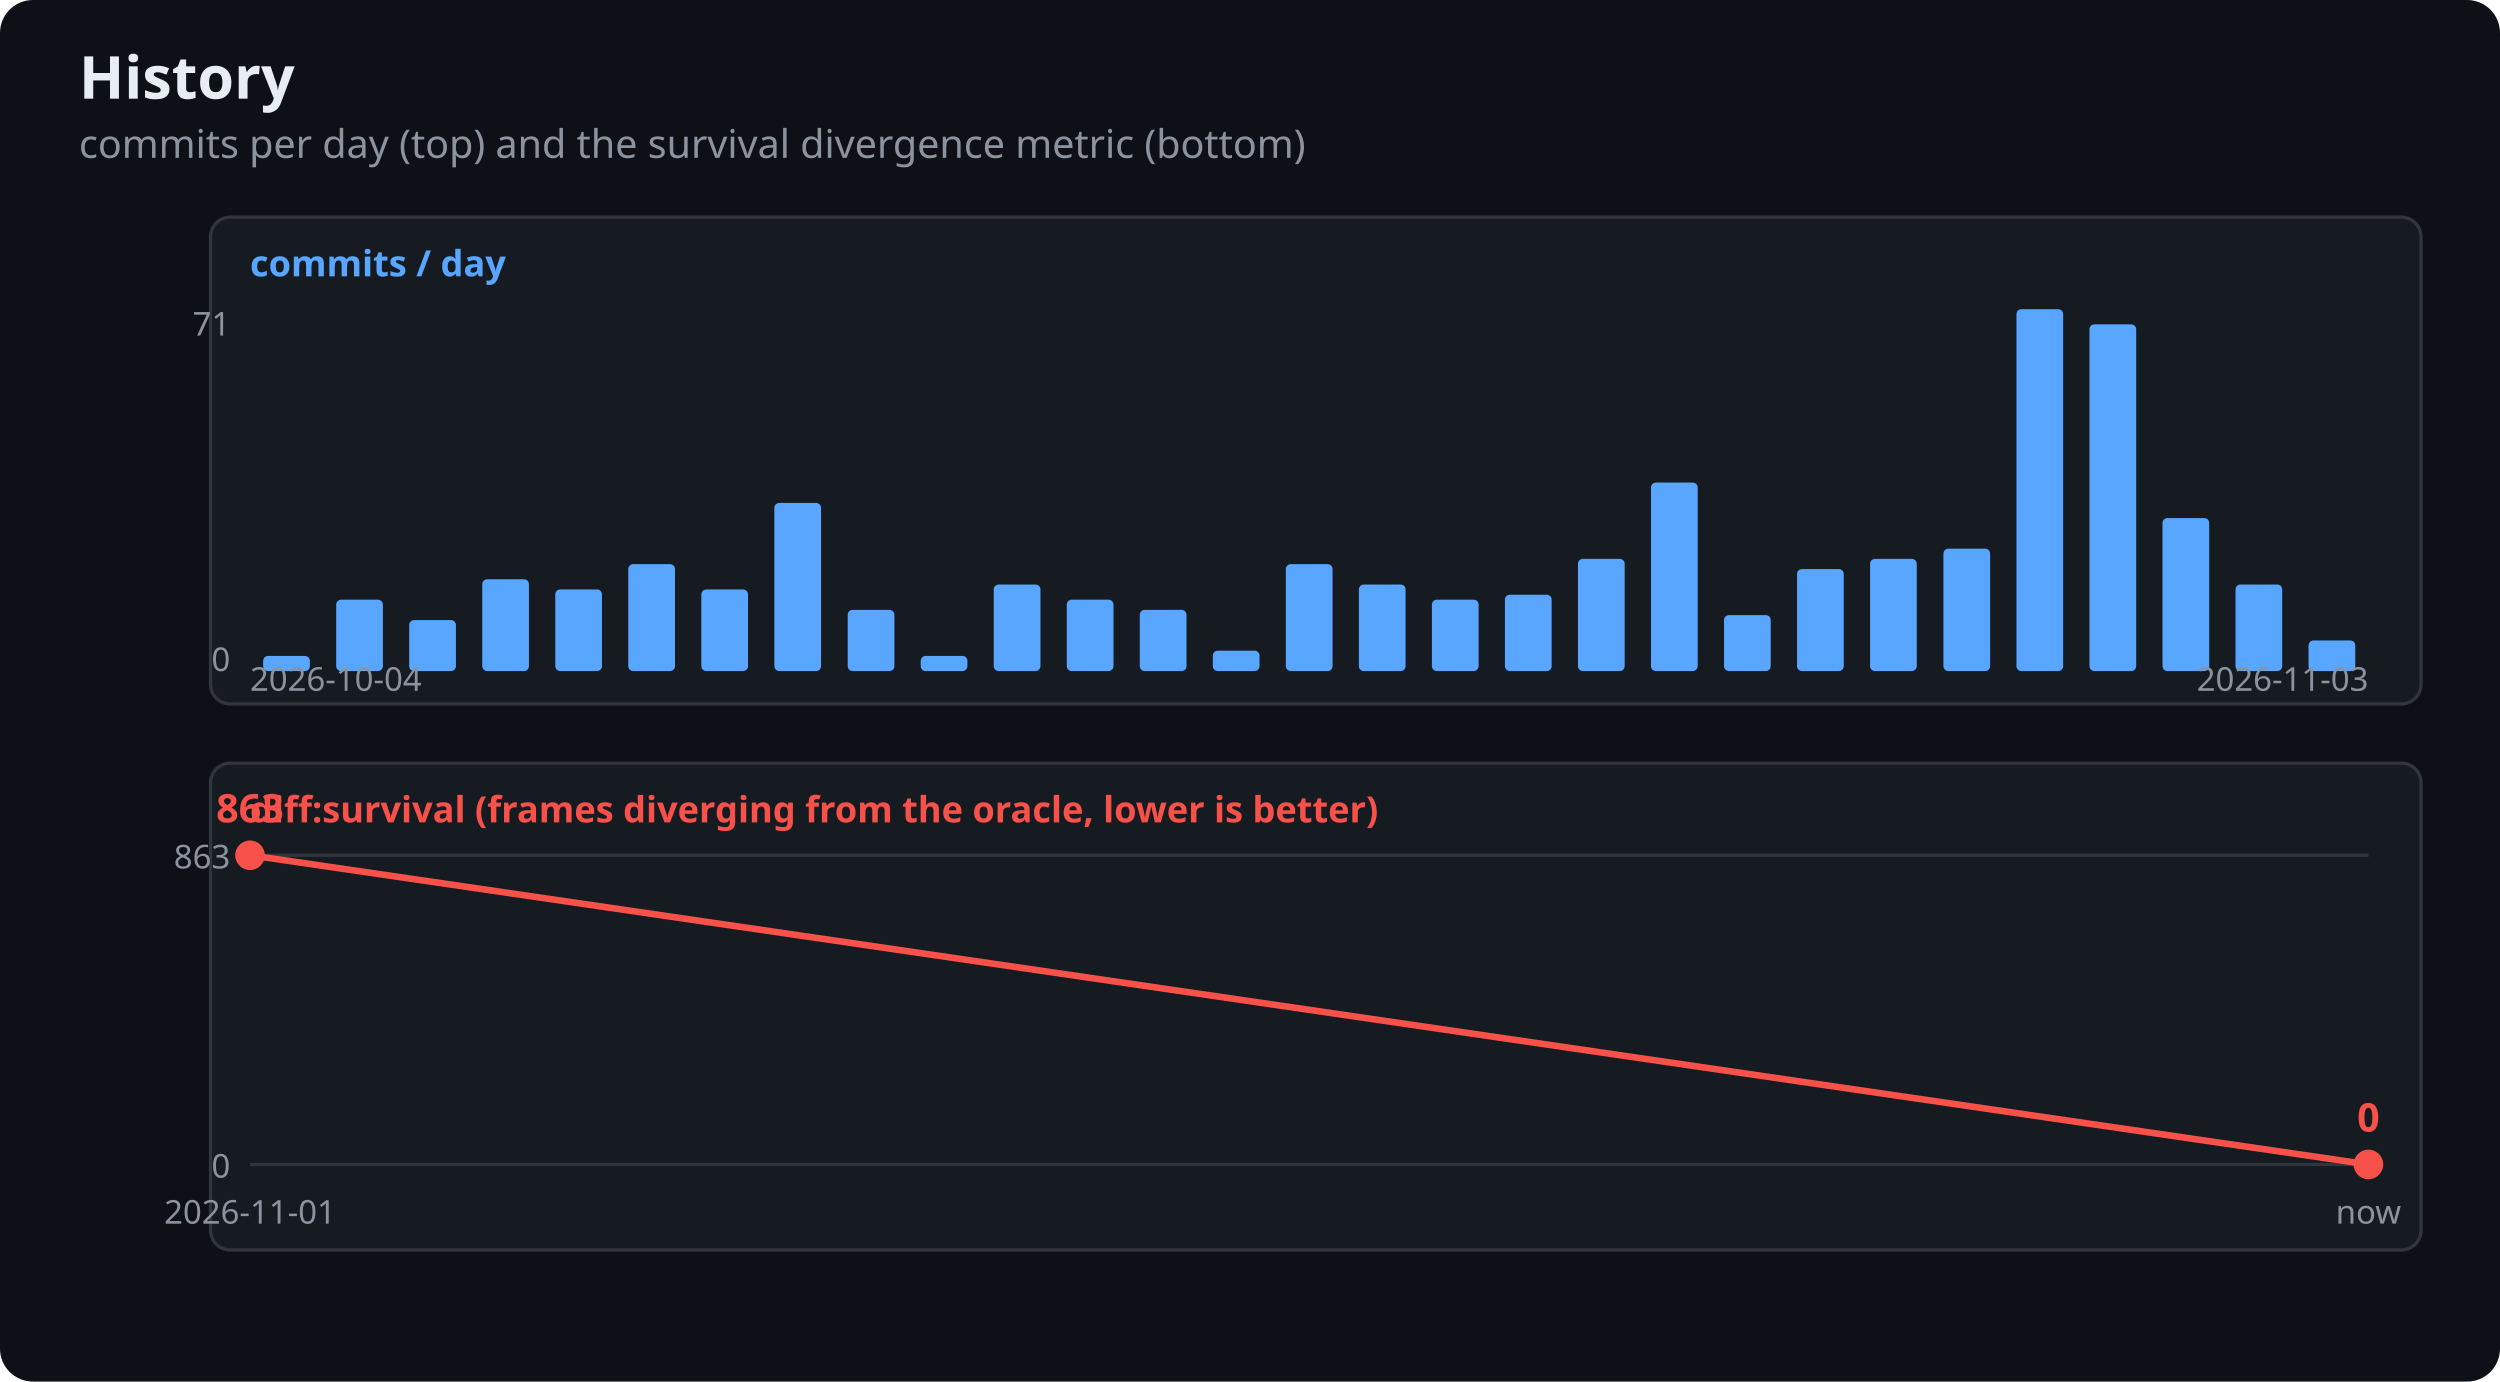
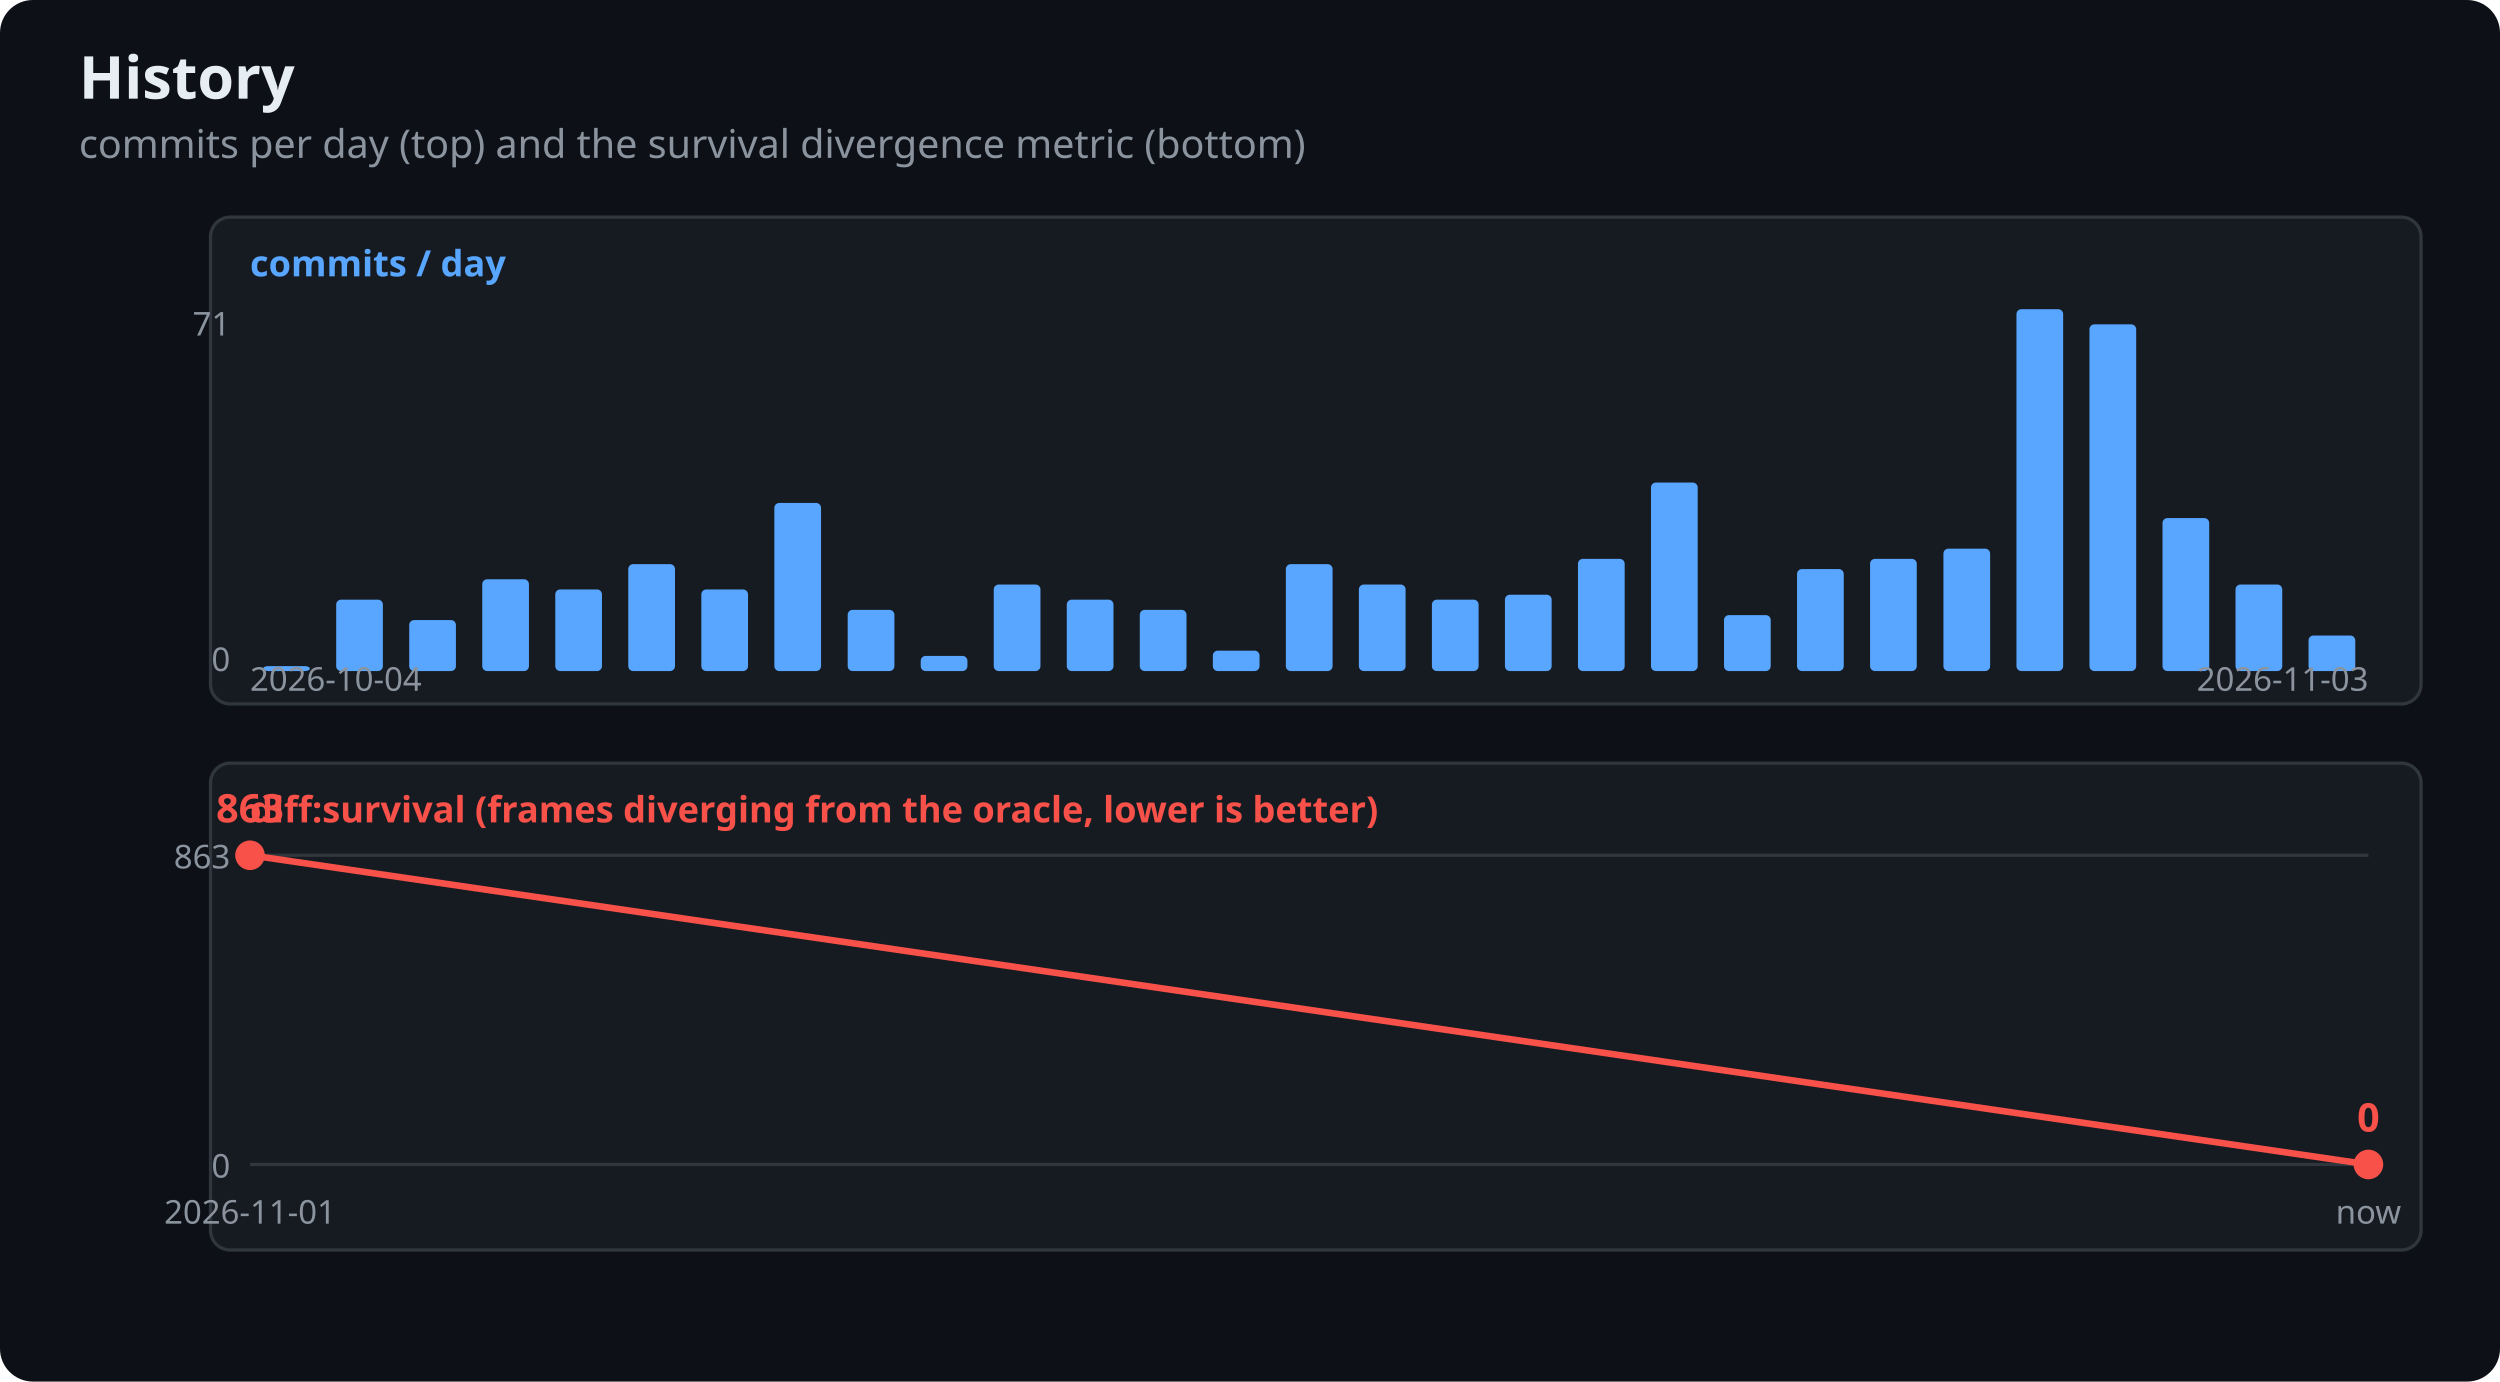
<svg xmlns="http://www.w3.org/2000/svg" width="760" height="420" viewBox="0 0 760 420" font-family="Segoe UI,Ubuntu,sans-serif">
  <rect width="760" height="420" rx="10" fill="#0d1117" />
  <text x="24" y="30" fill="#e6edf3" font-size="18" font-weight="600">History</text>
  <text x="24" y="48" fill="#8b949e" font-size="12">commits per day (top) and the survival divergence metric (bottom)</text>
  <rect x="64" y="66" width="672" height="148" fill="#161b22" stroke="#30363d" rx="6" />
  <text x="76" y="84" fill="#58a6ff" font-size="11" font-weight="600">commits / day</text>
-   <rect x="80.0" y="199.4" width="14.2" height="4.6" fill="#58a6ff" rx="1.5" />
+   <rect x="80.0" y="202.5" width="14.2" height="1.5" fill="#58a6ff" rx="1.5" />
  <rect x="102.2" y="182.3" width="14.2" height="21.7" fill="#58a6ff" rx="1.5" />
  <rect x="124.4" y="188.5" width="14.2" height="15.5" fill="#58a6ff" rx="1.5" />
  <rect x="146.6" y="176.1" width="14.2" height="27.9" fill="#58a6ff" rx="1.5" />
  <rect x="168.8" y="179.2" width="14.2" height="24.8" fill="#58a6ff" rx="1.5" />
  <rect x="191.0" y="171.5" width="14.2" height="32.5" fill="#58a6ff" rx="1.5" />
  <rect x="213.2" y="179.2" width="14.2" height="24.8" fill="#58a6ff" rx="1.5" />
  <rect x="235.4" y="152.9" width="14.2" height="51.1" fill="#58a6ff" rx="1.5" />
  <rect x="257.7" y="185.4" width="14.2" height="18.6" fill="#58a6ff" rx="1.5" />
  <rect x="279.9" y="199.4" width="14.2" height="4.6" fill="#58a6ff" rx="1.5" />
  <rect x="302.1" y="177.7" width="14.2" height="26.3" fill="#58a6ff" rx="1.5" />
  <rect x="324.3" y="182.3" width="14.2" height="21.7" fill="#58a6ff" rx="1.5" />
  <rect x="346.5" y="185.4" width="14.2" height="18.6" fill="#58a6ff" rx="1.5" />
  <rect x="368.7" y="197.8" width="14.2" height="6.2" fill="#58a6ff" rx="1.5" />
  <rect x="390.9" y="171.5" width="14.2" height="32.5" fill="#58a6ff" rx="1.5" />
  <rect x="413.1" y="177.7" width="14.2" height="26.3" fill="#58a6ff" rx="1.5" />
  <rect x="435.3" y="182.3" width="14.2" height="21.7" fill="#58a6ff" rx="1.5" />
  <rect x="457.5" y="180.8" width="14.2" height="23.2" fill="#58a6ff" rx="1.5" />
  <rect x="479.7" y="169.9" width="14.2" height="34.1" fill="#58a6ff" rx="1.5" />
  <rect x="501.9" y="146.7" width="14.2" height="57.3" fill="#58a6ff" rx="1.5" />
  <rect x="524.1" y="187.0" width="14.2" height="17.0" fill="#58a6ff" rx="1.5" />
  <rect x="546.3" y="173.0" width="14.2" height="31.0" fill="#58a6ff" rx="1.5" />
  <rect x="568.5" y="169.9" width="14.2" height="34.1" fill="#58a6ff" rx="1.5" />
  <rect x="590.8" y="166.8" width="14.2" height="37.2" fill="#58a6ff" rx="1.5" />
  <rect x="613.0" y="94.0" width="14.2" height="110.0" fill="#58a6ff" rx="1.5" />
  <rect x="635.2" y="98.6" width="14.2" height="105.4" fill="#58a6ff" rx="1.5" />
  <rect x="657.4" y="157.5" width="14.2" height="46.5" fill="#58a6ff" rx="1.5" />
  <rect x="679.6" y="177.7" width="14.2" height="26.3" fill="#58a6ff" rx="1.5" />
-   <rect x="701.8" y="194.7" width="14.2" height="9.3" fill="#58a6ff" rx="1.5" />
+   <rect x="701.8" y="193.2" width="14.2" height="10.8" fill="#58a6ff" rx="1.5" />
  <text x="70" y="102" fill="#8b949e" font-size="10" text-anchor="end">71</text>
  <text x="70" y="204" fill="#8b949e" font-size="10" text-anchor="end">0</text>
  <text x="76" y="210" fill="#8b949e" font-size="10">2026-10-04</text>
  <text x="720" y="210" fill="#8b949e" font-size="10" text-anchor="end">2026-11-03</text>
  <rect x="64" y="232" width="672" height="148" fill="#161b22" stroke="#30363d" rx="6" />
  <text x="76" y="250" fill="#f85149" font-size="11" font-weight="600">diff:survival (frames diverging from the oracle, lower is better)</text>
  <line x1="76" y1="354.0" x2="720" y2="354.0" stroke="#30363d" stroke-width="1" />
  <text x="70" y="358.0" fill="#8b949e" font-size="10" text-anchor="end">0</text>
  <line x1="76" y1="260.0" x2="720" y2="260.0" stroke="#30363d" stroke-width="1" />
  <text x="70" y="264.0" fill="#8b949e" font-size="10" text-anchor="end">863</text>
  <circle cx="76.0" cy="260.0" r="4.5" fill="#f85149" />
  <text x="76.0" y="250.0" fill="#f85149" font-size="12" font-weight="600" text-anchor="middle">863</text>
  <text x="76.0" y="372" fill="#8b949e" font-size="10" text-anchor="middle">2026-11-01</text>
  <circle cx="720.0" cy="354.0" r="4.5" fill="#f85149" />
  <text x="720.0" y="344.0" fill="#f85149" font-size="12" font-weight="600" text-anchor="middle">0</text>
  <text x="720.0" y="372" fill="#8b949e" font-size="10" text-anchor="middle">now</text>
  <polyline points="76.0,260.0 720.0,354.0" fill="none" stroke="#f85149" stroke-width="2" />
</svg>
